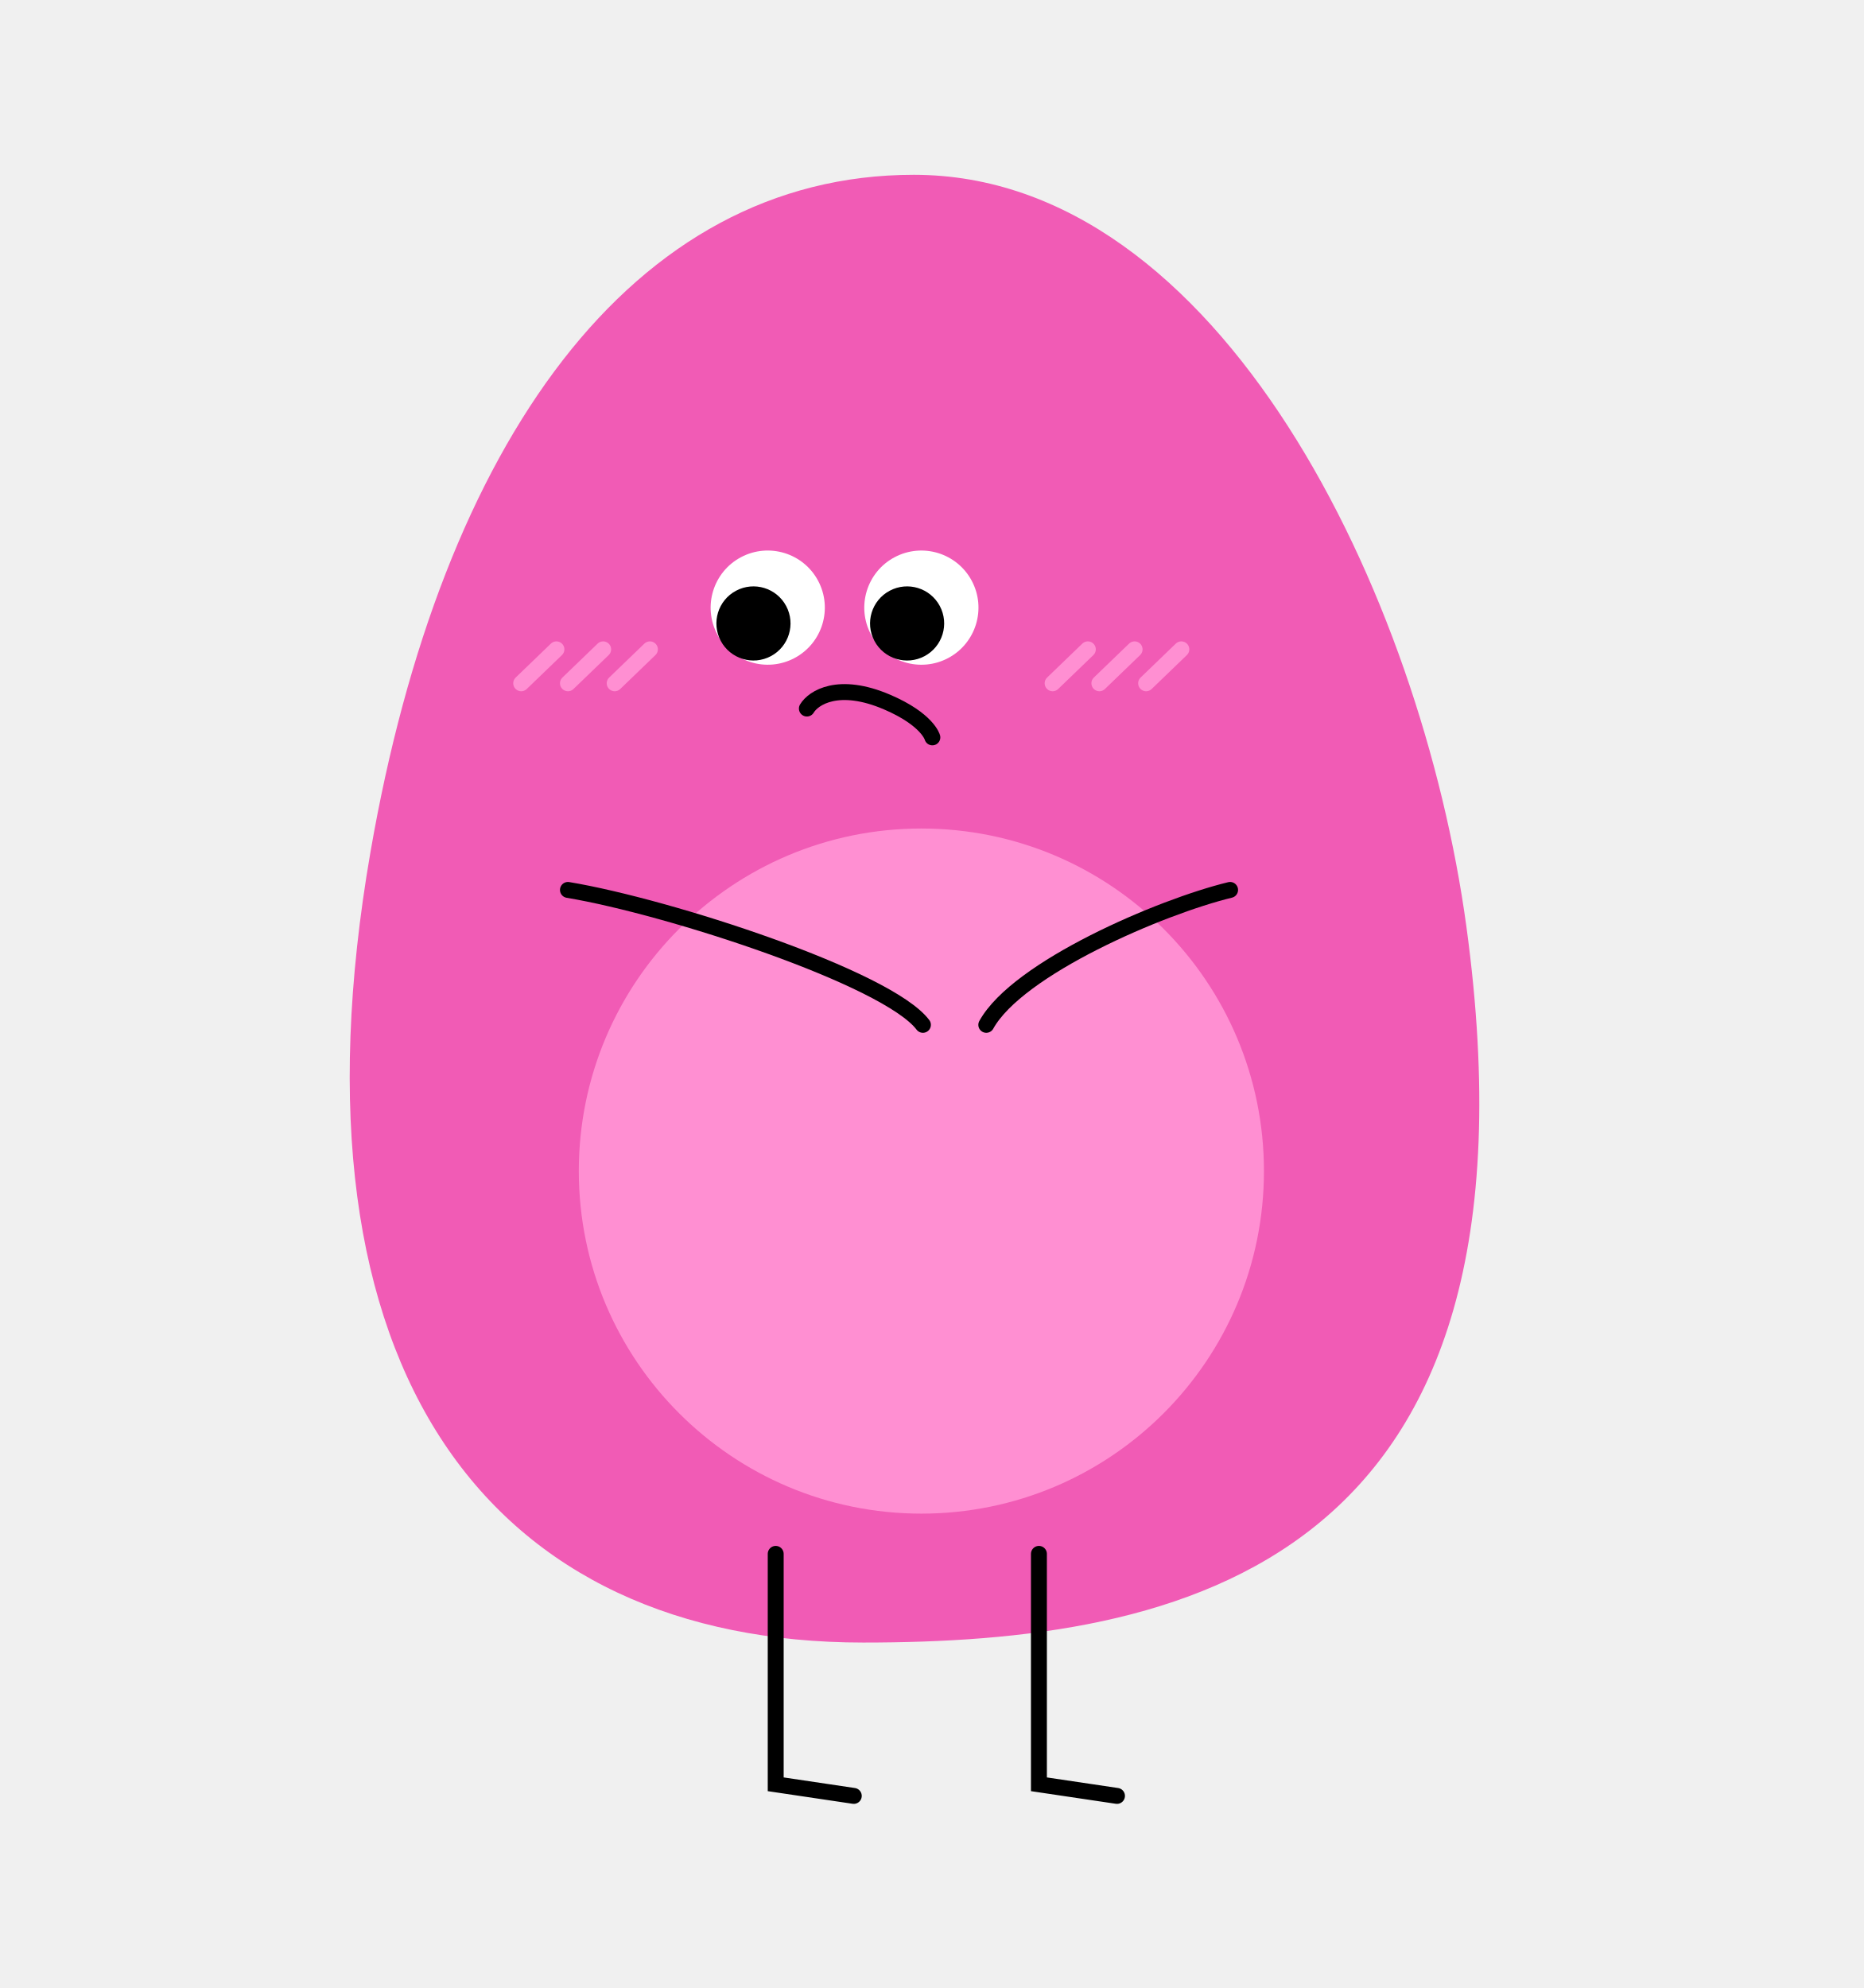
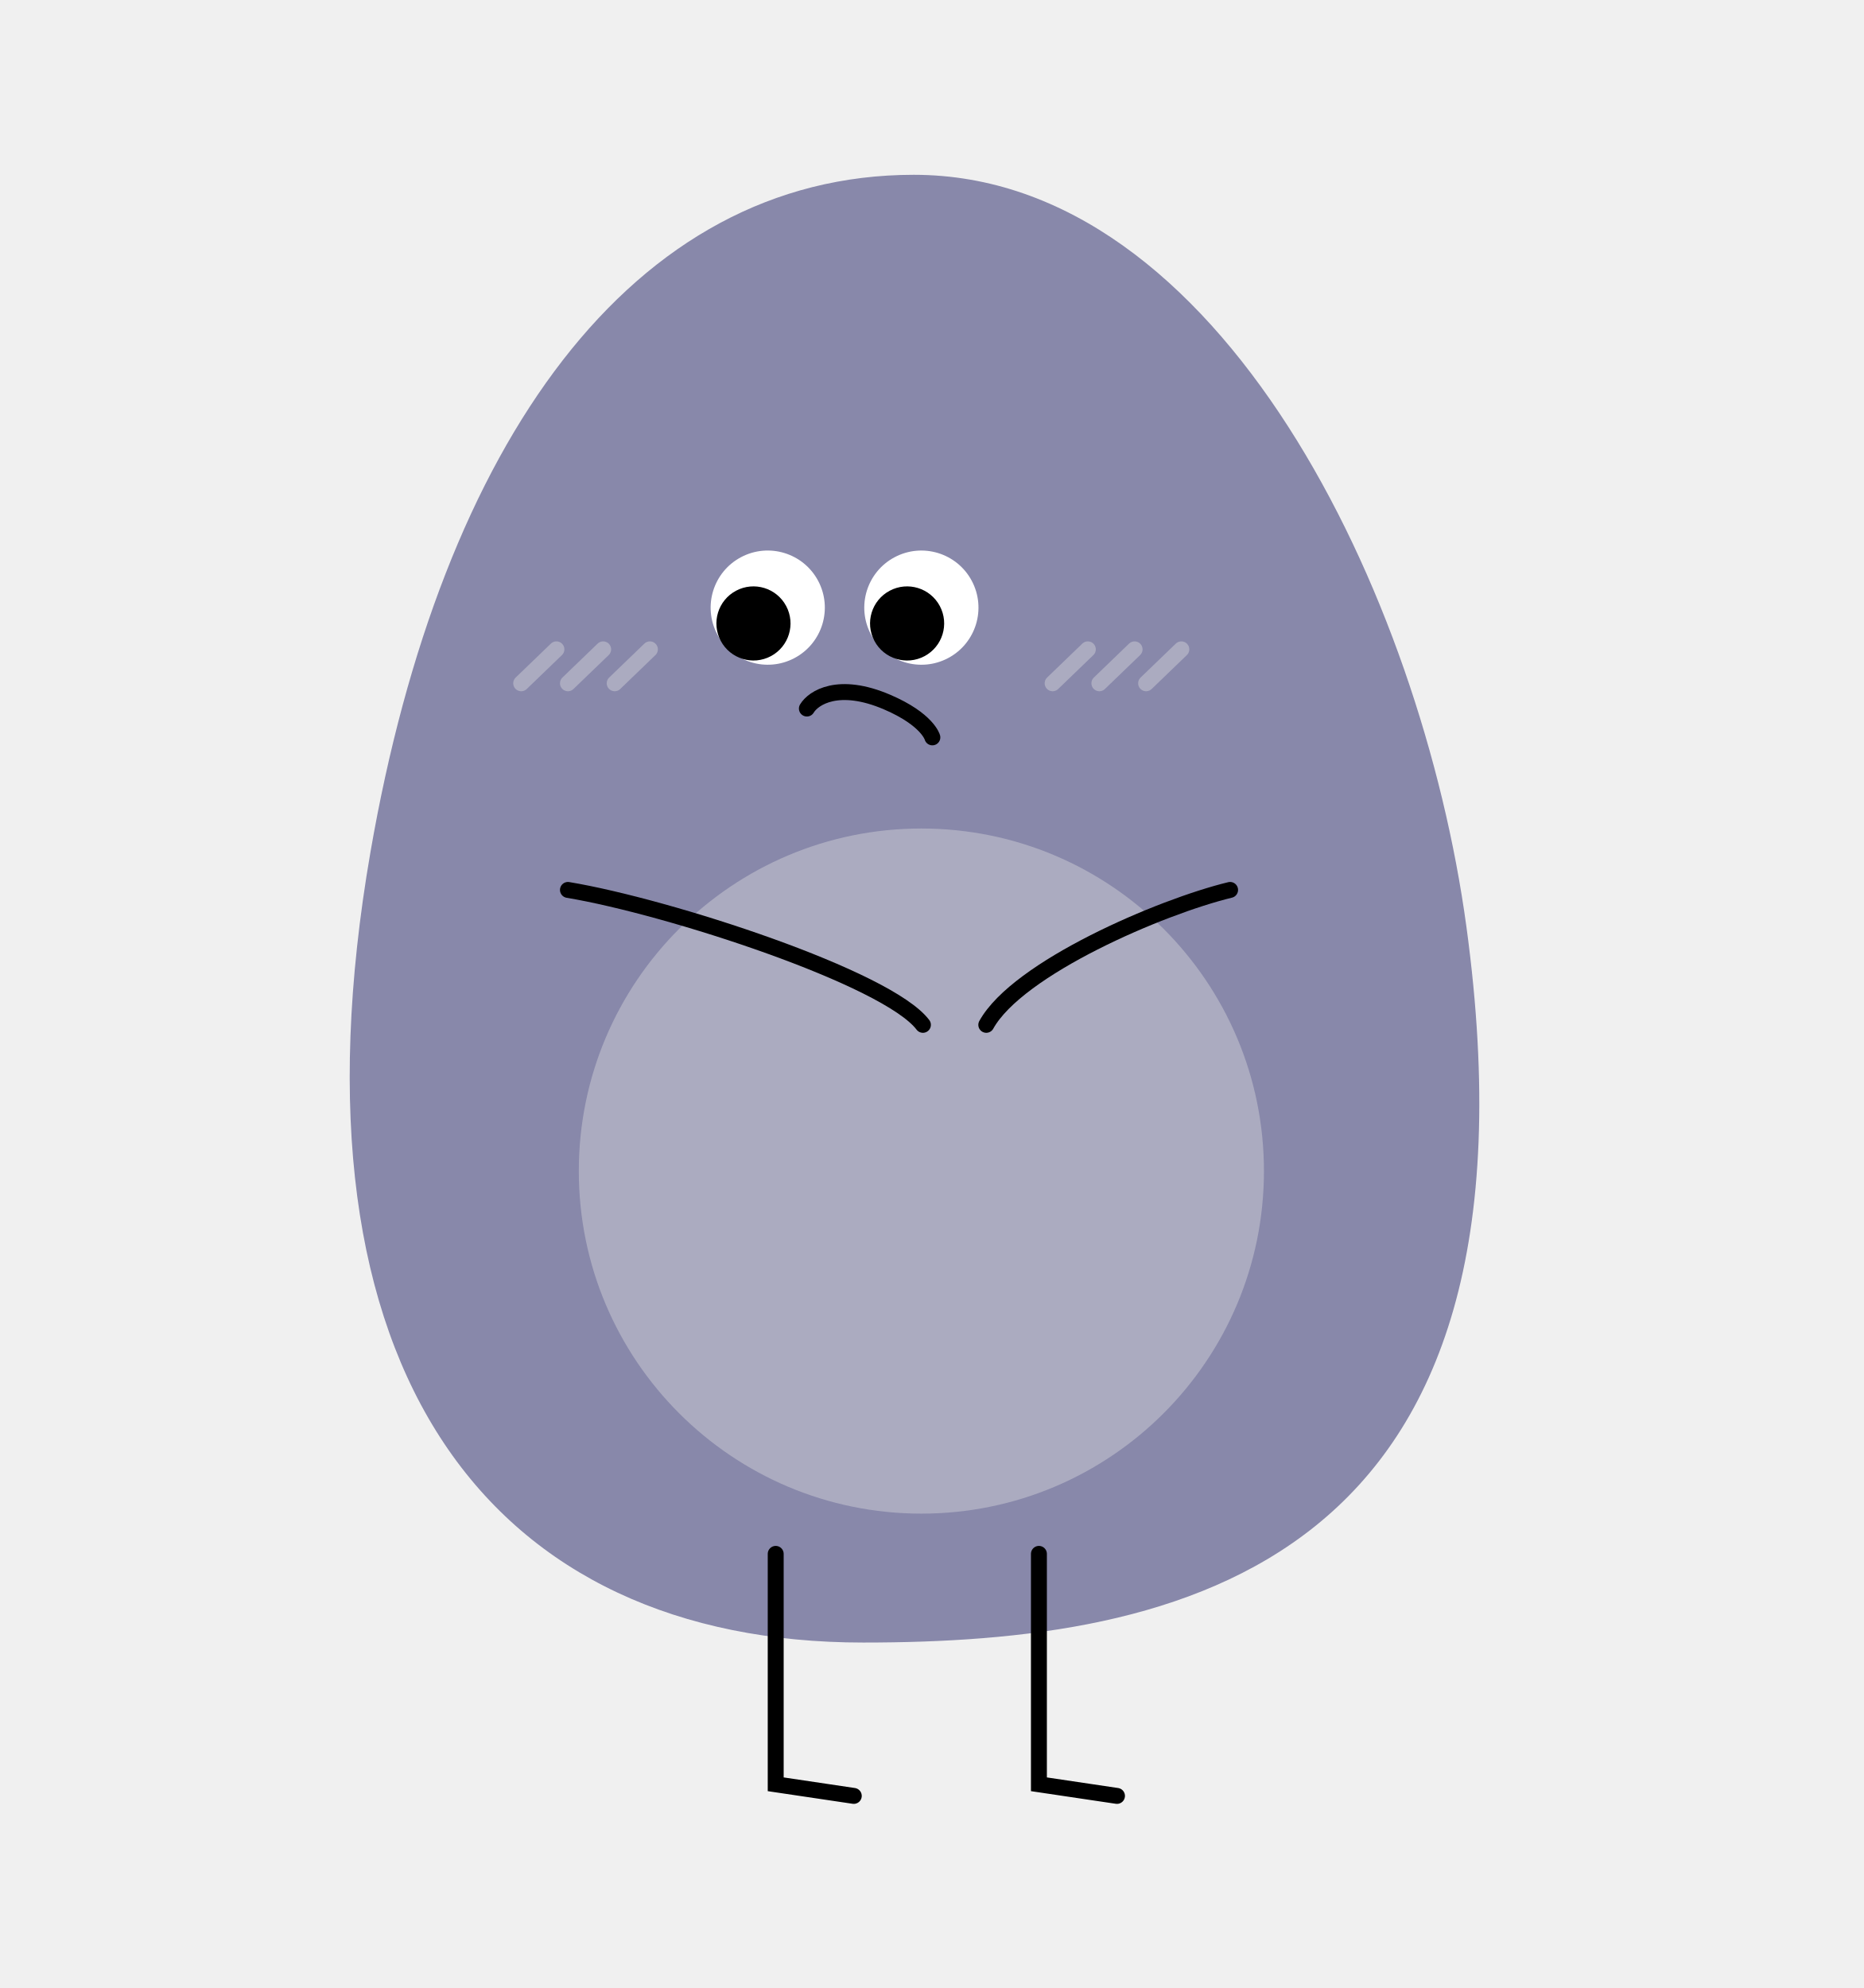
<svg xmlns="http://www.w3.org/2000/svg" width="300" height="320" viewBox="0 0 300 320" fill="none">
-   <path d="M236.033 149.147C250.137 252.612 189.676 264.394 138.947 264.394C79.503 264.394 45.013 221.486 59.641 137.092C71.042 71.32 101.674 28.138 147.083 28.137C196.397 28.137 228.757 95.766 236.033 149.147Z" fill="#F15BB5" />
+   <path d="M236.033 149.147C250.137 252.612 189.676 264.394 138.947 264.394C79.503 264.394 45.013 221.486 59.641 137.092C71.042 71.32 101.674 28.138 147.083 28.137C196.397 28.137 228.757 95.766 236.033 149.147Z" fill="#8888AA" />
  <circle cx="123.576" cy="97.808" r="9.189" transform="rotate(152 123.576 97.808)" fill="white" />
  <circle cx="121.278" cy="100.353" r="5.965" transform="rotate(152 121.278 100.353)" fill="black" />
  <circle cx="148.306" cy="97.81" r="9.189" transform="rotate(152 148.306 97.81)" fill="white" />
  <circle cx="146.009" cy="100.354" r="5.965" transform="rotate(152 146.009 100.354)" fill="black" />
  <path d="M129.877 114.052C130.923 112.309 134.969 109.659 142.779 113.006C149.327 115.812 150.074 118.693 150.074 118.693" stroke="black" stroke-width="2.563" stroke-linecap="round" />
-   <path d="M83.893 109.985L89.561 104.522" stroke="#FF8FD2" stroke-width="2.563" stroke-linecap="round" />
-   <path d="M91.417 109.985L97.086 104.522" stroke="#FF8FD2" stroke-width="2.563" stroke-linecap="round" />
-   <path d="M98.941 109.985L104.61 104.522" stroke="#FF8FD2" stroke-width="2.563" stroke-linecap="round" />
-   <path d="M169.433 109.985L175.101 104.522" stroke="#FF8FD2" stroke-width="2.563" stroke-linecap="round" />
-   <path d="M176.957 109.985L182.626 104.522" stroke="#FF8FD2" stroke-width="2.563" stroke-linecap="round" />
-   <path d="M184.481 109.985L190.15 104.522" stroke="#FF8FD2" stroke-width="2.563" stroke-linecap="round" />
+   <path d="M83.893 109.985L89.561 104.522" stroke="#ABABC0" stroke-width="2.563" stroke-linecap="round" />
+   <path d="M91.417 109.985L97.086 104.522" stroke="#ABABC0" stroke-width="2.563" stroke-linecap="round" />
+   <path d="M98.941 109.985L104.61 104.522" stroke="#ABABC0" stroke-width="2.563" stroke-linecap="round" />
+   <path d="M169.433 109.985L175.101 104.522" stroke="#ABABC0" stroke-width="2.563" stroke-linecap="round" />
+   <path d="M176.957 109.985L182.626 104.522" stroke="#ABABC0" stroke-width="2.563" stroke-linecap="round" />
+   <path d="M184.481 109.985L190.15 104.522" stroke="#ABABC0" stroke-width="2.563" stroke-linecap="round" />
  <path d="M124.859 250.12V287.209L137.426 289.079" stroke="black" stroke-width="2.563" stroke-linecap="round" />
  <path d="M167.226 250.12V287.209L179.792 289.079" stroke="black" stroke-width="2.563" stroke-linecap="round" />
-   <circle cx="148.306" cy="188.502" r="55.14" fill="#FF8FD2" />
+   <circle cx="148.306" cy="188.502" r="55.14" fill="#ABABC0" />
  <path d="M91.417 143.247C107.636 145.95 142.834 157.405 148.554 164.964" stroke="black" stroke-width="2.563" stroke-linecap="round" />
  <path d="M197.998 143.247C186.858 145.95 163.813 155.816 158.754 164.964" stroke="black" stroke-width="2.563" stroke-linecap="round" />
</svg>
